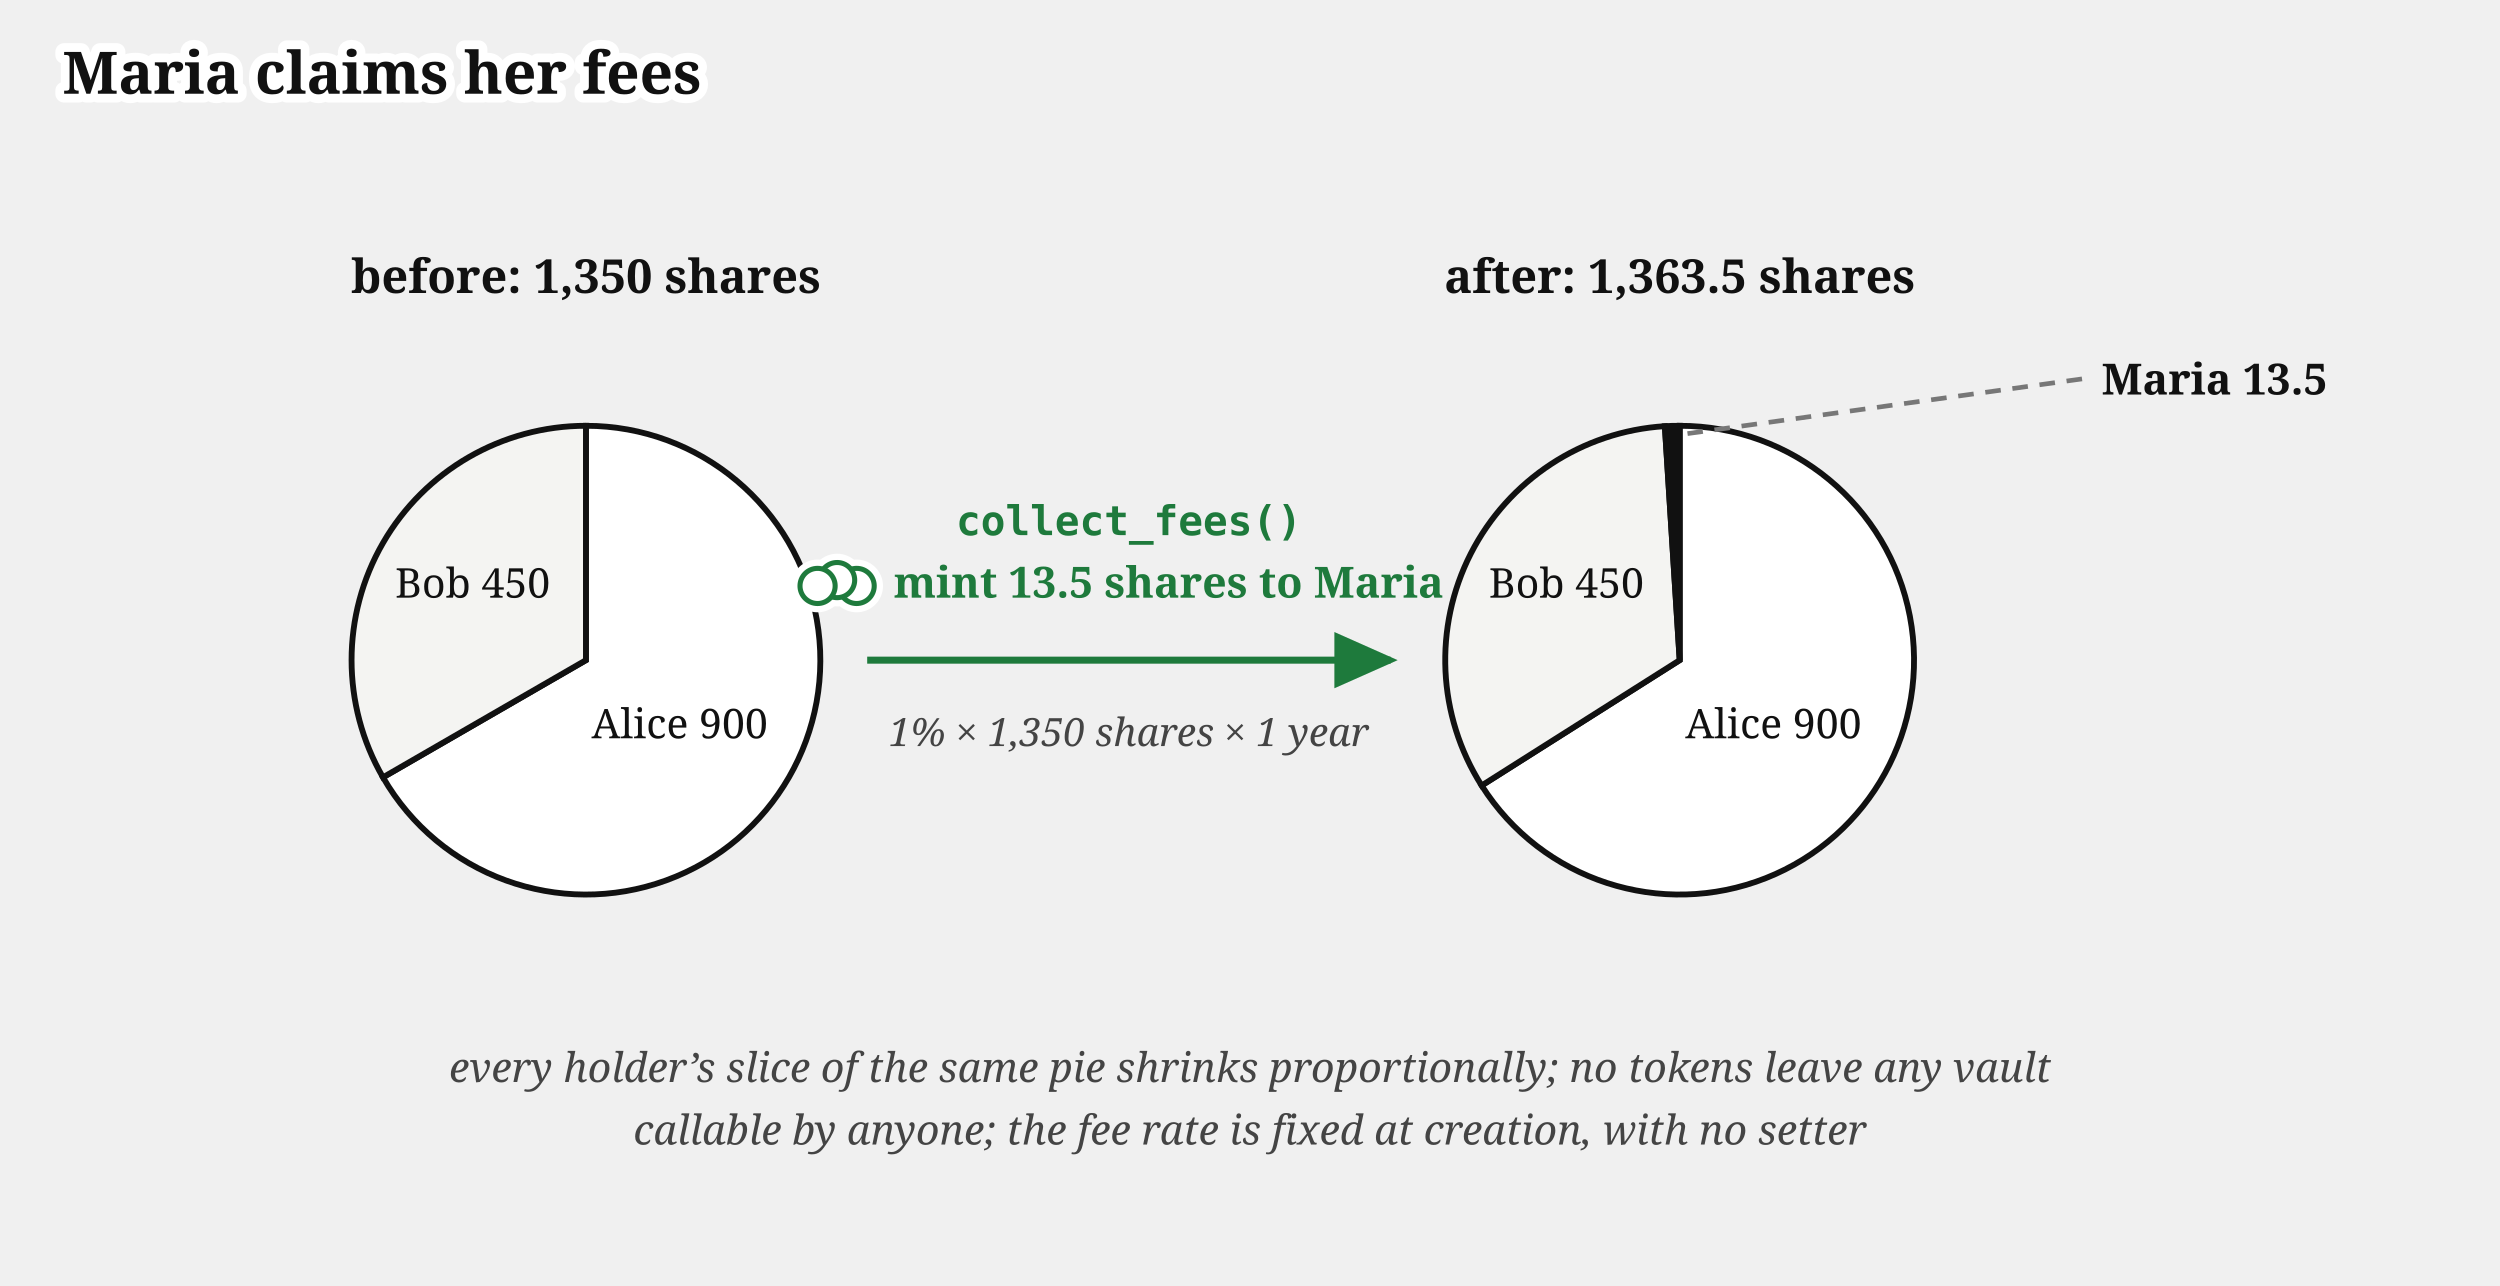
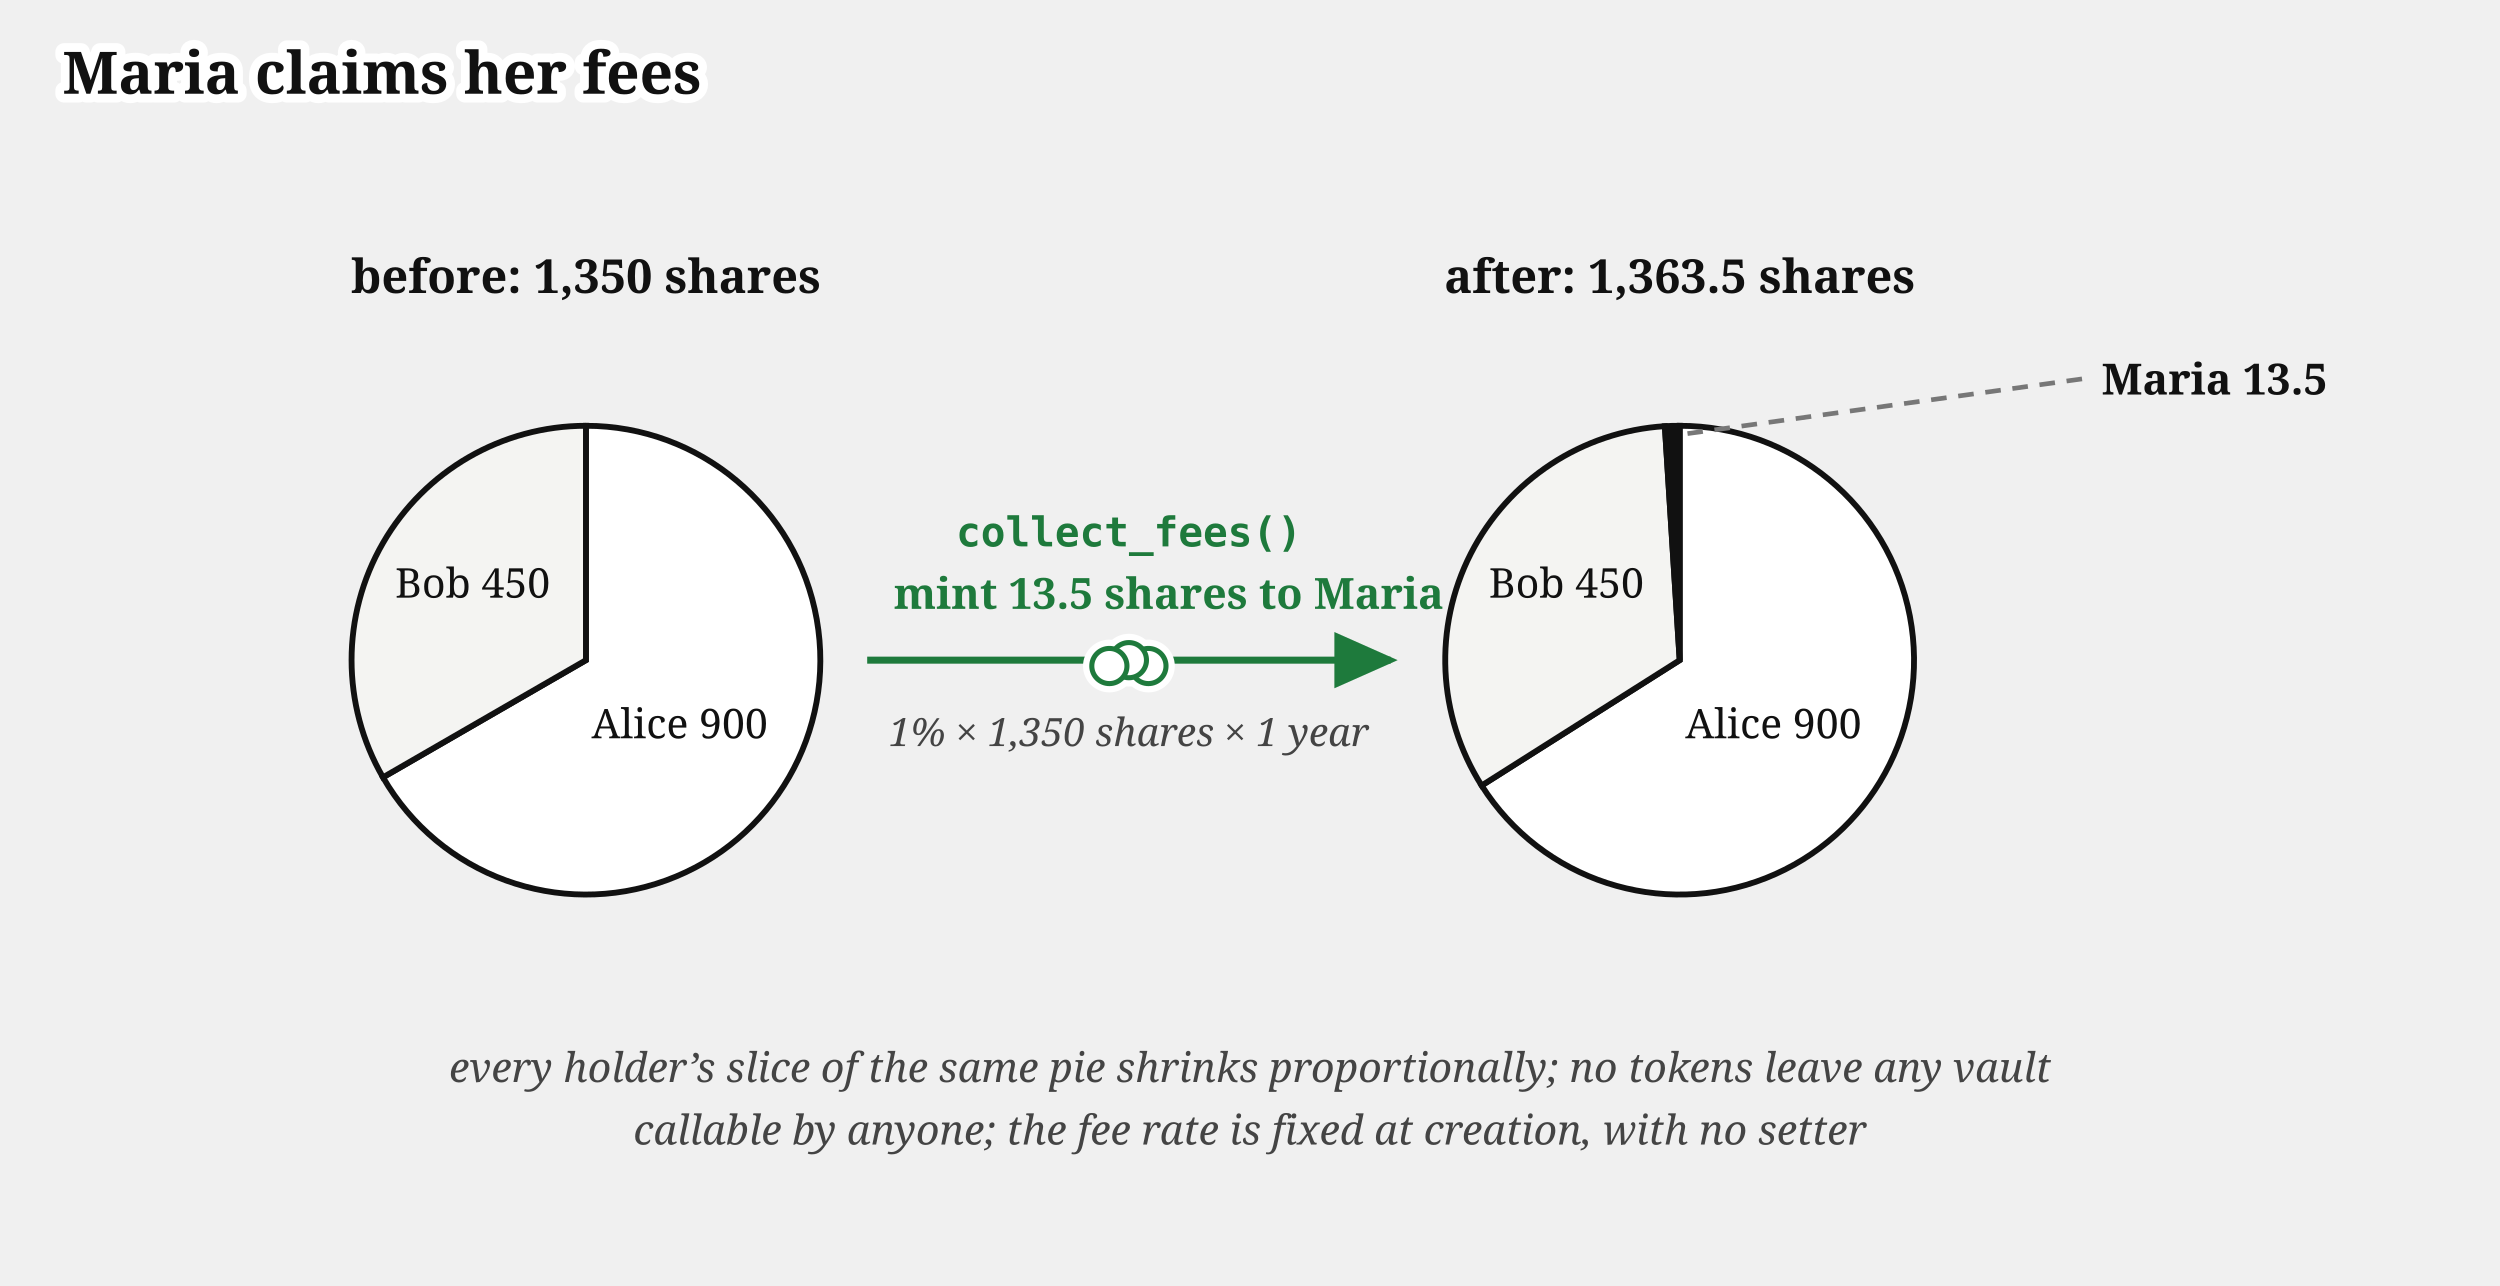
<svg xmlns="http://www.w3.org/2000/svg" viewBox="0 0 640 329" font-family="Gelasio, Georgia, serif" fill="#111">
  <text stroke="#fff" stroke-width="4.5" paint-order="stroke" stroke-linejoin="round" x="16" y="24" font-size="15" font-weight="bold">Maria claims her fees</text>
  <g transform="translate(0,29)">
    <defs>
      <marker id="vault-fee-dilution-arr" markerWidth="9" markerHeight="8" refX="8" refY="4" orient="auto">
        <path d="M0,0 L9,4 L0,8 z" fill="#1e7a3c" />
      </marker>
    </defs>
    <text x="150" y="46" font-size="12" font-weight="bold" text-anchor="middle">before: 1,350 shares</text>
    <path d="M 150,140 L 150,80 A 60,60 0 1 1 98.04,170 Z" fill="#fff" stroke="#111" stroke-width="1.5" />
    <path d="M 150,140 L 98.04,170 A 60,60 0 0 1 150,80 Z" fill="#f4f4f2" stroke="#111" stroke-width="1.5" />
    <text x="174" y="160" font-size="10.5" text-anchor="middle">Alice 900</text>
    <text x="121" y="124" font-size="10.5" text-anchor="middle">Bob 450</text>
    <path d="M 222,140 L 356,140" fill="none" stroke="#1e7a3c" stroke-width="1.8" marker-end="url(#vault-fee-dilution-arr)" />
-     <text x="289" y="108" font-size="10.5" font-weight="bold" fill="#1e7a3c" font-family="'DejaVu Sans Mono', Menlo, monospace" text-anchor="middle">collect_fees()</text>
-     <text x="228.79" y="124" font-size="11" font-weight="bold" fill="#1e7a3c">mint 13.5 shares to Maria</text>
+     <text x="289.01" y="110.87" font-size="10.5" font-weight="bold" fill="#1e7a3c" font-family="'DejaVu Sans Mono', Menlo, monospace" text-anchor="middle">collect_fees()</text>
+     <text x="228.8" y="126.87" font-size="11" font-weight="bold" fill="#1e7a3c">mint 13.5 shares to Maria</text>
    <text x="289" y="162" font-size="10" font-style="italic" fill="#444" text-anchor="middle">1% × 1,350 shares × 1 year</text>
    <text x="430" y="46" font-size="12" font-weight="bold" text-anchor="middle">after: 1,363.5 shares</text>
    <path d="M 430,140 L 430,80 A 60,60 0 1 1 379.3,172.1 Z" fill="#fff" stroke="#111" stroke-width="1.5" />
    <path d="M 430,140 L 379.3,172.1 A 60,60 0 0 1 426.2,80.1 Z" fill="#f4f4f2" stroke="#111" stroke-width="1.5" />
    <path d="M 430,140 L 426.2,80.1 A 60,60 0 0 1 430,80 Z" fill="#111" stroke="#111" stroke-width="1.5" />
    <text x="454" y="160" font-size="10.5" text-anchor="middle">Alice 900</text>
    <text x="401" y="124" font-size="10.5" text-anchor="middle">Bob 450</text>
    <line x1="533" y1="68" x2="432" y2="82" stroke="#777" stroke-width="1.2" stroke-dasharray="4 3" />
    <text x="538" y="72" font-size="11" font-weight="bold">Maria 13.5</text>
    <text x="320" y="248" font-size="10.5" font-style="italic" fill="#444" text-anchor="middle">every holder’s slice of the same pie shrinks proportionally; no tokens leave any vault</text>
    <text x="320" y="264" font-size="10.5" font-style="italic" fill="#444" text-anchor="middle">callable by anyone; the fee rate is fixed at creation, with no setter</text>
-     <g class="coin" transform="translate(214.3,119.5)" fill="#fff">
+     <g class="coin" transform="translate(289,140)" fill="#fff">
      <g stroke="#fff" stroke-width="4.5">
        <circle cx="5" cy="1.5" r="4.5" />
        <circle cx="0" cy="0" r="4.5" />
        <circle cx="-5" cy="1.5" r="4.5" />
      </g>
      <g stroke="#1e7a3c" stroke-width="1.3">
        <circle cx="5" cy="1.5" r="4.5" />
        <circle cx="0" cy="0" r="4.5" />
        <circle cx="-5" cy="1.5" r="4.5" />
      </g>
    </g>
  </g>
</svg>
